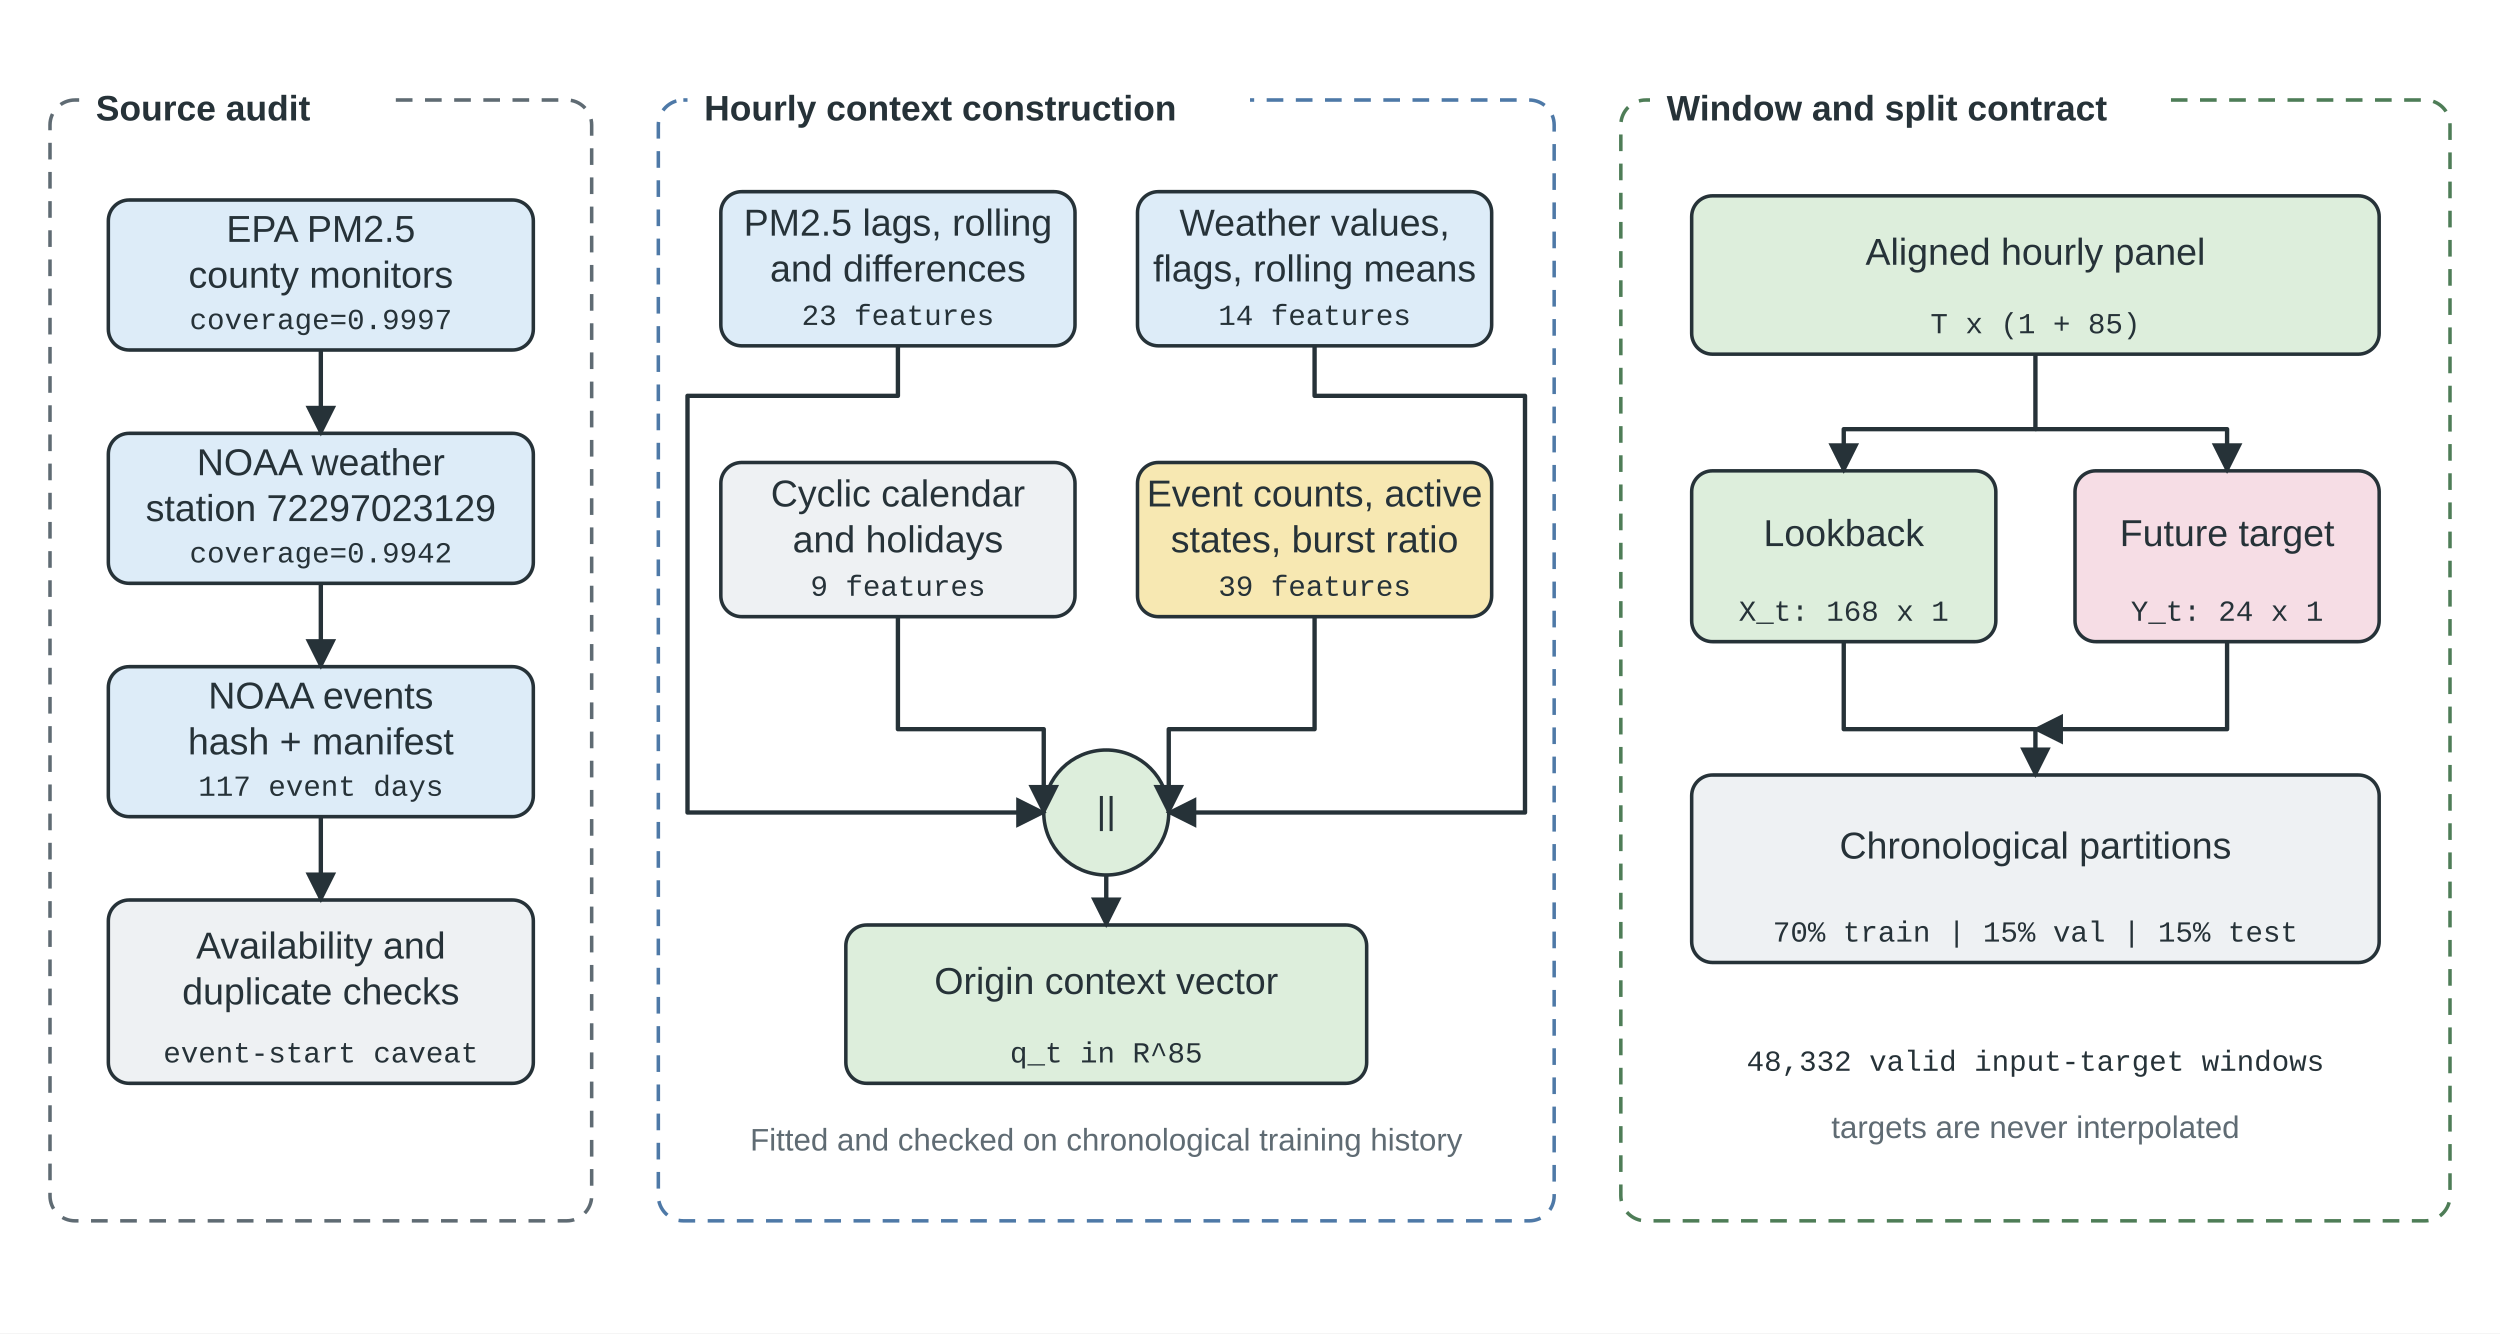
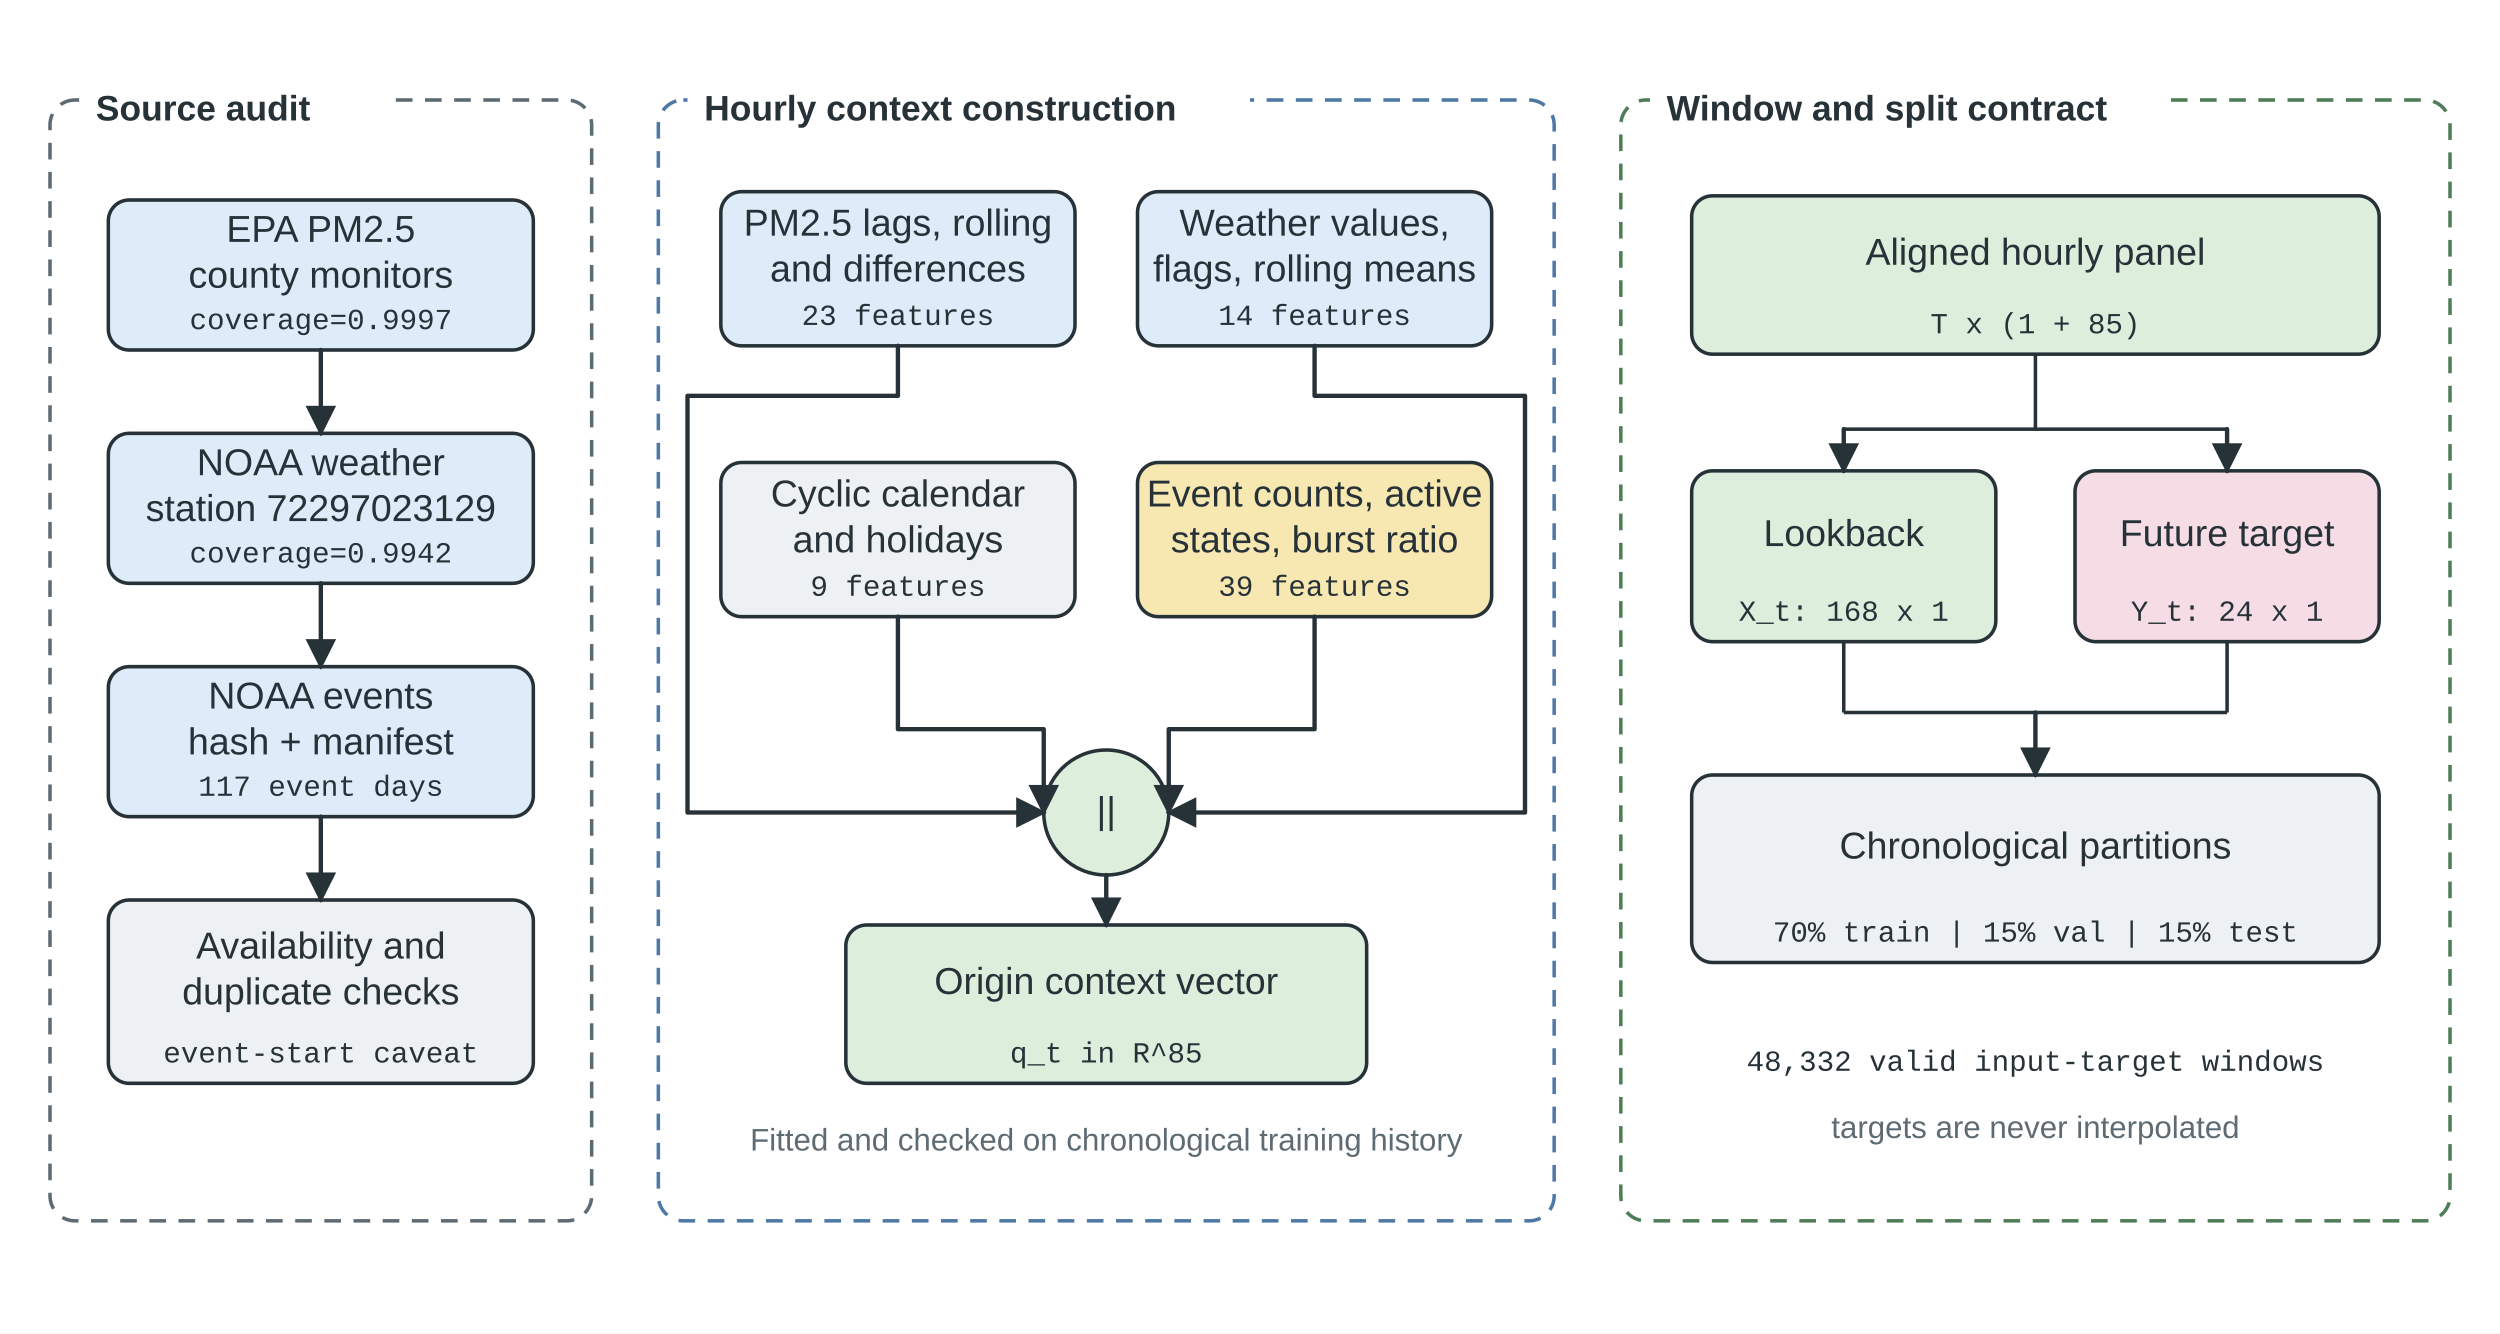
<svg xmlns="http://www.w3.org/2000/svg" width="1200" height="640" viewBox="0 0 1200 640" role="img" aria-label="Source-Audited Context Builder internals">
  <defs>
    <marker id="arrow" viewBox="0 0 10 10" refX="9" refY="5" markerWidth="7" markerHeight="7" orient="auto-start-reverse">
      <path d="M 0 0 L 10 5 L 0 10 z" fill="#263238" />
    </marker>
    <style>
.label{font-family:Arial,Helvetica,sans-serif;font-size:18px;fill:#263238}
.small{font-family:Arial,Helvetica,sans-serif;font-size:15px;fill:#5F6B73}
.mono{font-family:Consolas,'Courier New',monospace;font-size:14px;fill:#263238}
.group{font-family:Arial,Helvetica,sans-serif;font-size:17px;font-weight:700;fill:#263238}
.title{font-family:Arial,Helvetica,sans-serif;font-size:21px;font-weight:700;fill:#263238}
</style>
  </defs>
  <rect x="0" y="0" width="1200" height="640" fill="#FFFFFF" />
  <rect x="24" y="48" width="260" height="538" rx="12" fill="none" stroke="#5F6B73" stroke-width="1.7" stroke-dasharray="8 6" />
  <rect x="38" y="36" width="150" height="24" fill="#FFFFFF" />
  <text x="46" y="53" class="group" text-anchor="start" dominant-baseline="middle">Source audit</text>
  <rect x="52" y="96" width="204" height="72" rx="10" fill="#DDECF8" stroke="#263238" stroke-width="1.7" />
  <text x="154.0" y="111.0" class="label" text-anchor="middle" dominant-baseline="middle">EPA PM2.5</text>
  <text x="154.0" y="133.0" class="label" text-anchor="middle" dominant-baseline="middle">county monitors</text>
  <text x="154.0" y="154" class="mono" text-anchor="middle" dominant-baseline="middle">coverage=0.9997</text>
  <rect x="52" y="208" width="204" height="72" rx="10" fill="#DDECF8" stroke="#263238" stroke-width="1.7" />
  <text x="154.0" y="223.0" class="label" text-anchor="middle" dominant-baseline="middle">NOAA weather</text>
  <text x="154.0" y="245.0" class="label" text-anchor="middle" dominant-baseline="middle">station 72297023129</text>
  <text x="154.0" y="266" class="mono" text-anchor="middle" dominant-baseline="middle">coverage=0.9942</text>
  <rect x="52" y="320" width="204" height="72" rx="10" fill="#DDECF8" stroke="#263238" stroke-width="1.7" />
  <text x="154.0" y="335.0" class="label" text-anchor="middle" dominant-baseline="middle">NOAA events</text>
  <text x="154.0" y="357.0" class="label" text-anchor="middle" dominant-baseline="middle">hash + manifest</text>
  <text x="154.0" y="378" class="mono" text-anchor="middle" dominant-baseline="middle">117 event days</text>
  <rect x="52" y="432" width="204" height="88" rx="10" fill="#EEF1F3" stroke="#263238" stroke-width="1.7" />
  <text x="154.0" y="455.0" class="label" text-anchor="middle" dominant-baseline="middle">Availability and</text>
  <text x="154.0" y="477.0" class="label" text-anchor="middle" dominant-baseline="middle">duplicate checks</text>
  <text x="154.0" y="506" class="mono" text-anchor="middle" dominant-baseline="middle">event-start caveat</text>
-   <polyline points="154,168 154,208" fill="none" stroke="#263238" stroke-width="2.1" stroke-linejoin="round" marker-end="url(#arrow)" />
-   <polyline points="154,280 154,320" fill="none" stroke="#263238" stroke-width="2.1" stroke-linejoin="round" marker-end="url(#arrow)" />
-   <polyline points="154,392 154,432" fill="none" stroke="#263238" stroke-width="2.1" stroke-linejoin="round" marker-end="url(#arrow)" />
+   <polyline points="154,168 154,208" fill="none" stroke="#263238" stroke-width="2.1" stroke-linejoin="round" stroke-linecap="round" marker-end="url(#arrow)" />
+   <polyline points="154,280 154,320" fill="none" stroke="#263238" stroke-width="2.1" stroke-linejoin="round" stroke-linecap="round" marker-end="url(#arrow)" />
+   <polyline points="154,392 154,432" fill="none" stroke="#263238" stroke-width="2.1" stroke-linejoin="round" stroke-linecap="round" marker-end="url(#arrow)" />
  <rect x="316" y="48" width="430" height="538" rx="12" fill="none" stroke="#4E79A7" stroke-width="1.7" stroke-dasharray="8 6" />
  <rect x="330" y="36" width="270" height="24" fill="#FFFFFF" />
  <text x="338" y="53" class="group" text-anchor="start" dominant-baseline="middle">Hourly context construction</text>
  <rect x="346" y="92" width="170" height="74" rx="10" fill="#DDECF8" stroke="#263238" stroke-width="1.7" />
  <text x="431.0" y="108.0" class="label" text-anchor="middle" dominant-baseline="middle">PM2.5 lags, rolling</text>
  <text x="431.0" y="130.0" class="label" text-anchor="middle" dominant-baseline="middle">and differences</text>
  <text x="431.0" y="152" class="mono" text-anchor="middle" dominant-baseline="middle">23 features</text>
  <rect x="546" y="92" width="170" height="74" rx="10" fill="#DDECF8" stroke="#263238" stroke-width="1.7" />
  <text x="631.0" y="108.0" class="label" text-anchor="middle" dominant-baseline="middle">Weather values,</text>
  <text x="631.0" y="130.0" class="label" text-anchor="middle" dominant-baseline="middle">flags, rolling means</text>
  <text x="631.0" y="152" class="mono" text-anchor="middle" dominant-baseline="middle">14 features</text>
  <rect x="346" y="222" width="170" height="74" rx="10" fill="#EEF1F3" stroke="#263238" stroke-width="1.7" />
  <text x="431.0" y="238.0" class="label" text-anchor="middle" dominant-baseline="middle">Cyclic calendar</text>
  <text x="431.0" y="260.0" class="label" text-anchor="middle" dominant-baseline="middle">and holidays</text>
  <text x="431.0" y="282" class="mono" text-anchor="middle" dominant-baseline="middle">9 features</text>
  <rect x="546" y="222" width="170" height="74" rx="10" fill="#F7E8B2" stroke="#263238" stroke-width="1.7" />
  <text x="631.0" y="238.0" class="label" text-anchor="middle" dominant-baseline="middle">Event counts, active</text>
  <text x="631.0" y="260.0" class="label" text-anchor="middle" dominant-baseline="middle">states, burst ratio</text>
  <text x="631.0" y="282" class="mono" text-anchor="middle" dominant-baseline="middle">39 features</text>
  <circle cx="531" cy="390" r="30" fill="#DDEEDC" stroke="#263238" stroke-width="1.7" />
  <text x="531" y="390" class="label" text-anchor="middle" dominant-baseline="middle">||</text>
-   <polyline points="431,166 431,190 330,190 330,390 501,390" fill="none" stroke="#263238" stroke-width="2.1" stroke-linejoin="round" marker-end="url(#arrow)" />
-   <polyline points="631,166 631,190 732,190 732,390 561,390" fill="none" stroke="#263238" stroke-width="2.1" stroke-linejoin="round" marker-end="url(#arrow)" />
-   <polyline points="431,296 431,350 501,350 501,390" fill="none" stroke="#263238" stroke-width="2.1" stroke-linejoin="round" marker-end="url(#arrow)" />
-   <polyline points="631,296 631,350 561,350 561,390" fill="none" stroke="#263238" stroke-width="2.1" stroke-linejoin="round" marker-end="url(#arrow)" />
+   <polyline points="431,166 431,190 330,190 330,390 501,390" fill="none" stroke="#263238" stroke-width="2.1" stroke-linejoin="round" stroke-linecap="round" marker-end="url(#arrow)" />
+   <polyline points="631,166 631,190 732,190 732,390 561,390" fill="none" stroke="#263238" stroke-width="2.1" stroke-linejoin="round" stroke-linecap="round" marker-end="url(#arrow)" />
+   <polyline points="431,296 431,350 501,350 501,390" fill="none" stroke="#263238" stroke-width="2.1" stroke-linejoin="round" stroke-linecap="round" marker-end="url(#arrow)" />
+   <polyline points="631,296 631,350 561,350 561,390" fill="none" stroke="#263238" stroke-width="2.1" stroke-linejoin="round" stroke-linecap="round" marker-end="url(#arrow)" />
  <rect x="406" y="444" width="250" height="76" rx="10" fill="#DDEEDC" stroke="#263238" stroke-width="1.7" />
  <text x="531.0" y="472.0" class="label" text-anchor="middle" dominant-baseline="middle">Origin context vector</text>
  <text x="531.0" y="506" class="mono" text-anchor="middle" dominant-baseline="middle">q_t in R^85</text>
-   <polyline points="531,420 531,444" fill="none" stroke="#263238" stroke-width="2.1" stroke-linejoin="round" marker-end="url(#arrow)" />
+   <polyline points="531,420 531,444" fill="none" stroke="#263238" stroke-width="2.1" stroke-linejoin="round" stroke-linecap="round" marker-end="url(#arrow)" />
  <text x="531" y="548" class="small" text-anchor="middle" dominant-baseline="middle">Fitted and checked on chronological training history</text>
  <rect x="778" y="48" width="398" height="538" rx="12" fill="none" stroke="#4E7D57" stroke-width="1.7" stroke-dasharray="8 6" />
  <rect x="792" y="36" width="250" height="24" fill="#FFFFFF" />
  <text x="800" y="53" class="group" text-anchor="start" dominant-baseline="middle">Window and split contract</text>
  <rect x="812" y="94" width="330" height="76" rx="10" fill="#DDEEDC" stroke="#263238" stroke-width="1.7" />
  <text x="977.0" y="122.0" class="label" text-anchor="middle" dominant-baseline="middle">Aligned hourly panel</text>
  <text x="977.0" y="156" class="mono" text-anchor="middle" dominant-baseline="middle">T x (1 + 85)</text>
  <rect x="812" y="226" width="146" height="82" rx="10" fill="#DDEEDC" stroke="#263238" stroke-width="1.7" />
  <text x="885.0" y="257.0" class="label" text-anchor="middle" dominant-baseline="middle">Lookback</text>
  <text x="885.0" y="294" class="mono" text-anchor="middle" dominant-baseline="middle">X_t: 168 x 1</text>
  <rect x="996" y="226" width="146" height="82" rx="10" fill="#F6DDE5" stroke="#263238" stroke-width="1.7" />
  <text x="1069.0" y="257.0" class="label" text-anchor="middle" dominant-baseline="middle">Future target</text>
  <text x="1069.0" y="294" class="mono" text-anchor="middle" dominant-baseline="middle">Y_t: 24 x 1</text>
-   <polyline points="977,170 977,206 885,206 885,226" fill="none" stroke="#263238" stroke-width="2.1" stroke-linejoin="round" marker-end="url(#arrow)" />
-   <polyline points="977,206 1069,206 1069,226" fill="none" stroke="#263238" stroke-width="2.1" stroke-linejoin="round" marker-end="url(#arrow)" />
+   <line x1="977" y1="170" x2="977" y2="206" stroke="#263238" stroke-width="1.7" />
+   <line x1="885" y1="206" x2="1069" y2="206" stroke="#263238" stroke-width="1.7" />
+   <polyline points="885,206 885,226" fill="none" stroke="#263238" stroke-width="2.1" stroke-linejoin="round" stroke-linecap="round" marker-end="url(#arrow)" />
+   <polyline points="1069,206 1069,226" fill="none" stroke="#263238" stroke-width="2.1" stroke-linejoin="round" stroke-linecap="round" marker-end="url(#arrow)" />
  <rect x="812" y="372" width="330" height="90" rx="10" fill="#EEF1F3" stroke="#263238" stroke-width="1.7" />
  <text x="977.0" y="407.0" class="label" text-anchor="middle" dominant-baseline="middle">Chronological partitions</text>
  <text x="977.0" y="448" class="mono" text-anchor="middle" dominant-baseline="middle">70% train | 15% val | 15% test</text>
-   <polyline points="885,308 885,350 977,350 977,372" fill="none" stroke="#263238" stroke-width="2.1" stroke-linejoin="round" marker-end="url(#arrow)" />
-   <polyline points="1069,308 1069,350 977,350" fill="none" stroke="#263238" stroke-width="2.1" stroke-linejoin="round" marker-end="url(#arrow)" />
+   <line x1="885" y1="308" x2="885" y2="342" stroke="#263238" stroke-width="1.7" />
+   <line x1="1069" y1="308" x2="1069" y2="342" stroke="#263238" stroke-width="1.7" />
+   <line x1="885" y1="342" x2="1069" y2="342" stroke="#263238" stroke-width="1.7" />
+   <polyline points="977,342 977,372" fill="none" stroke="#263238" stroke-width="2.1" stroke-linejoin="round" stroke-linecap="round" marker-end="url(#arrow)" />
  <text x="977" y="510" class="mono" text-anchor="middle" dominant-baseline="middle">48,332 valid input-target windows</text>
  <text x="977" y="542" class="small" text-anchor="middle" dominant-baseline="middle">targets are never interpolated</text>
</svg>
